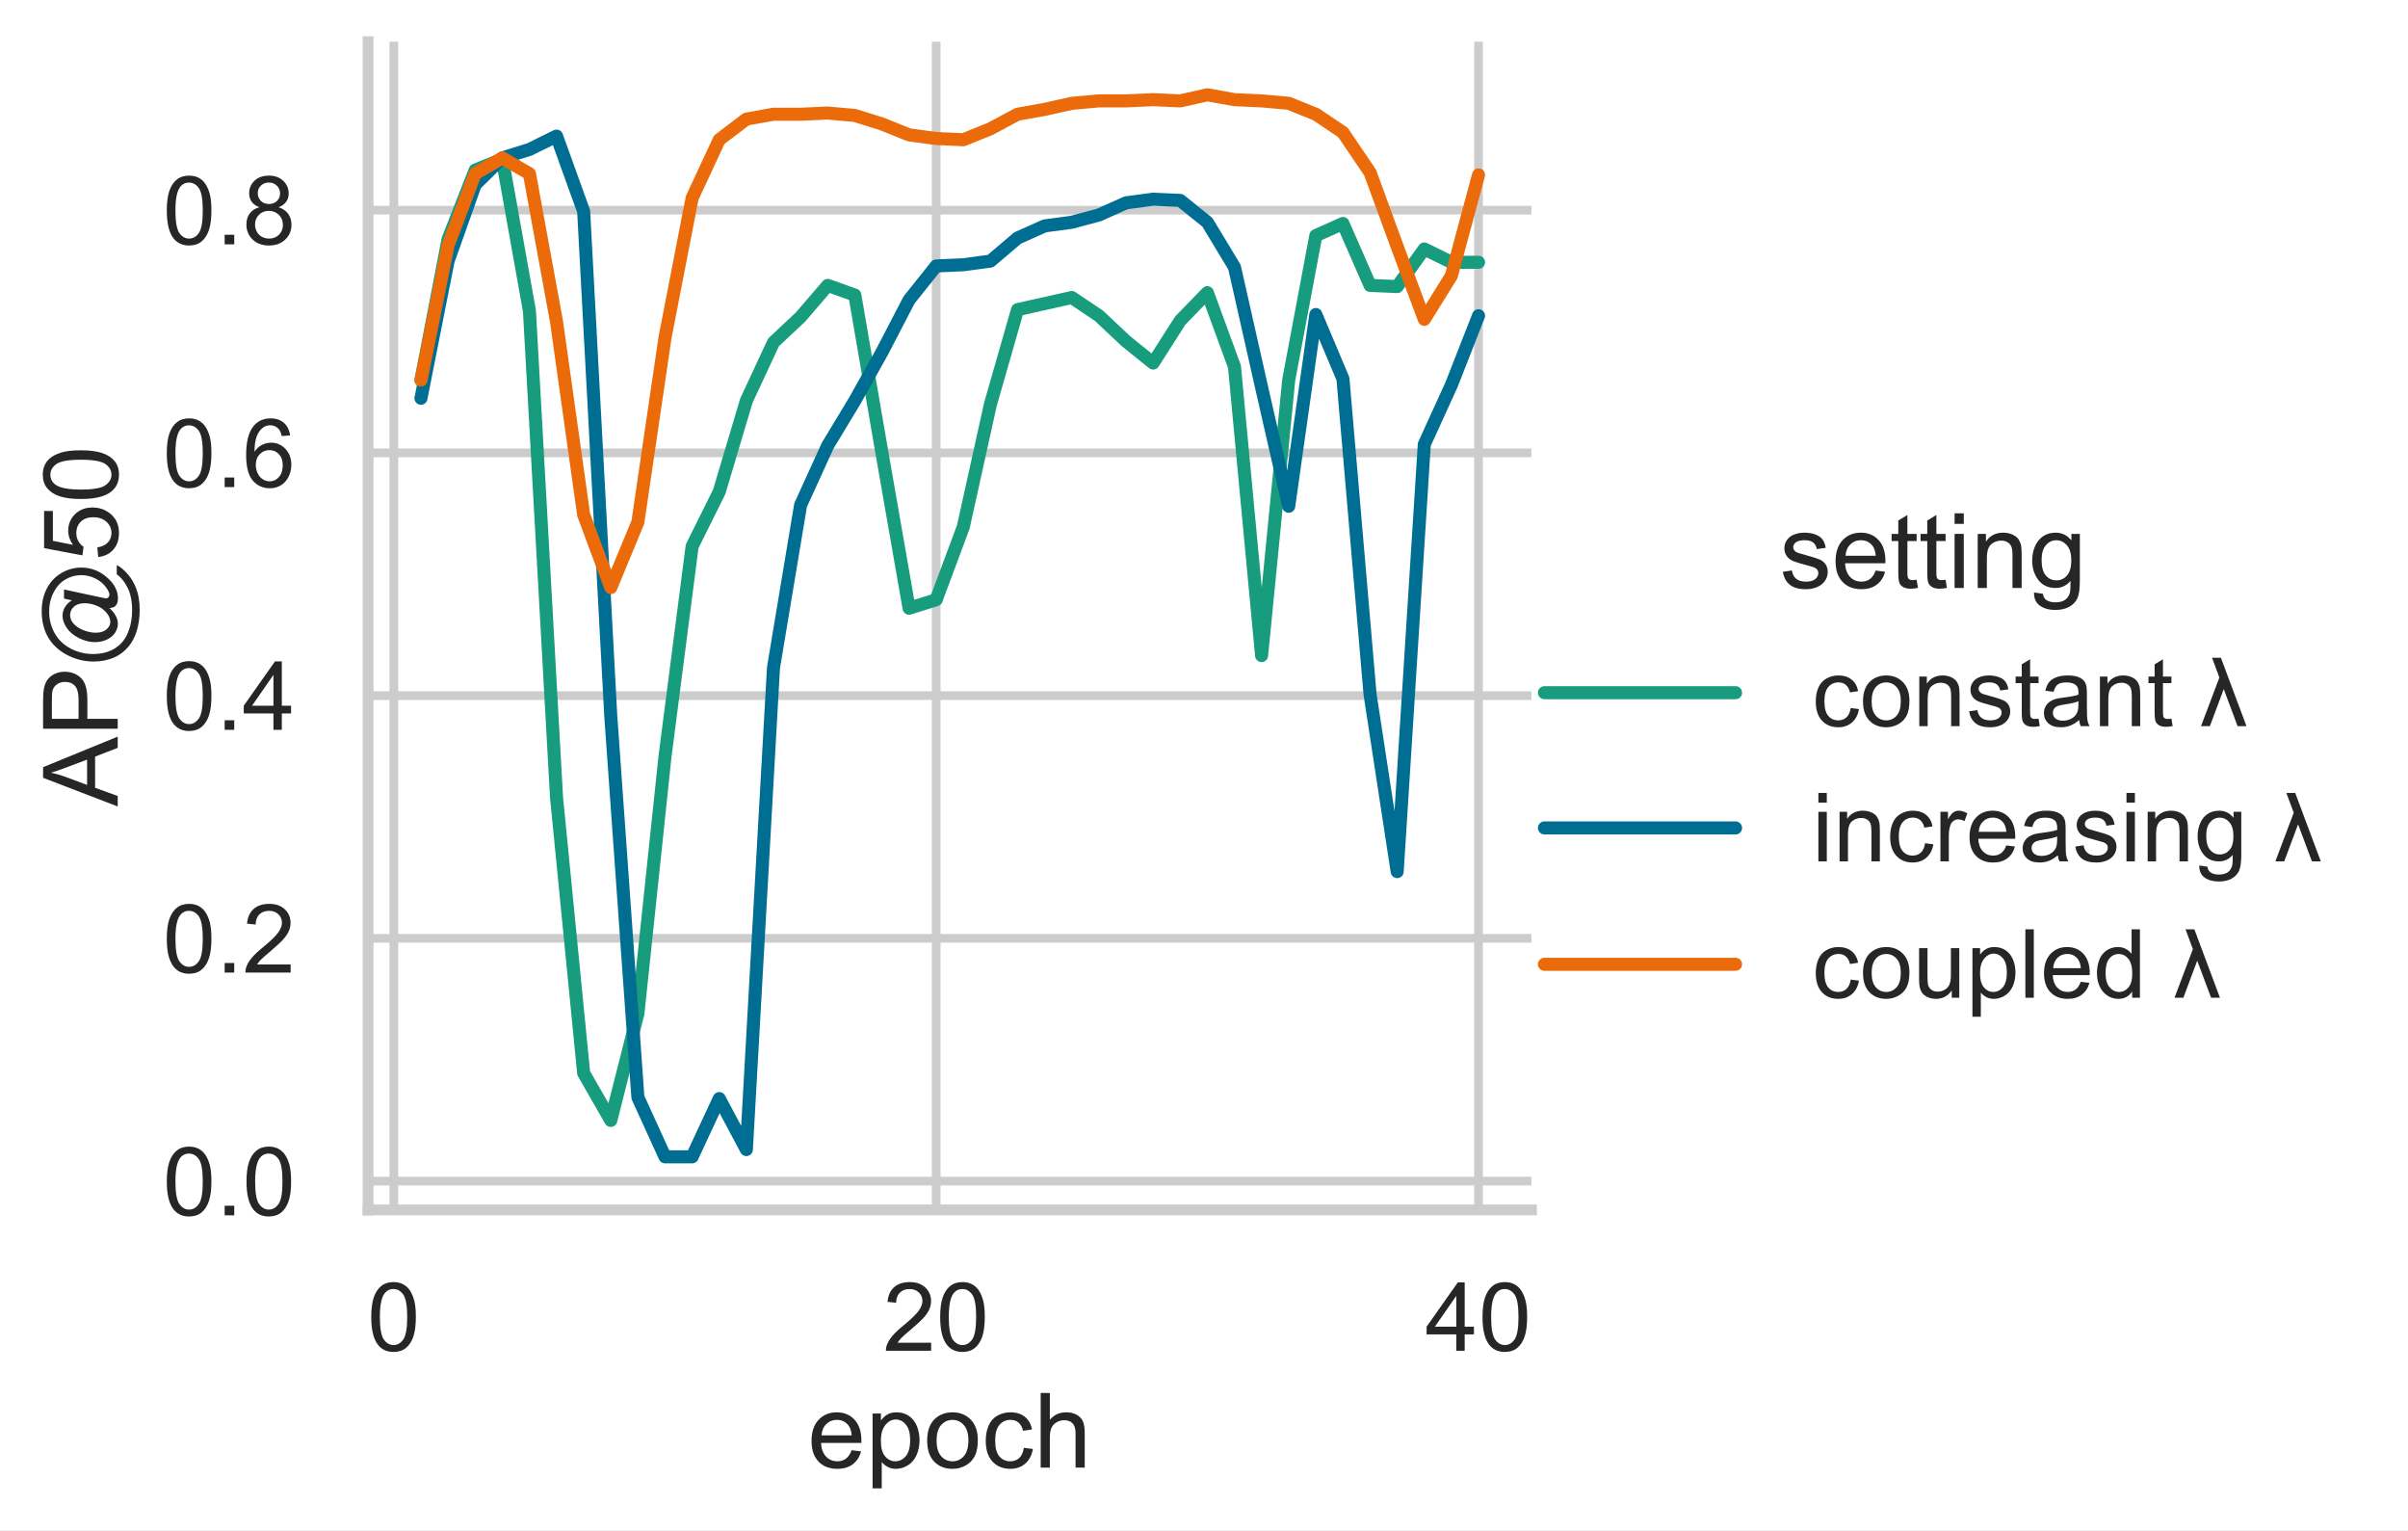
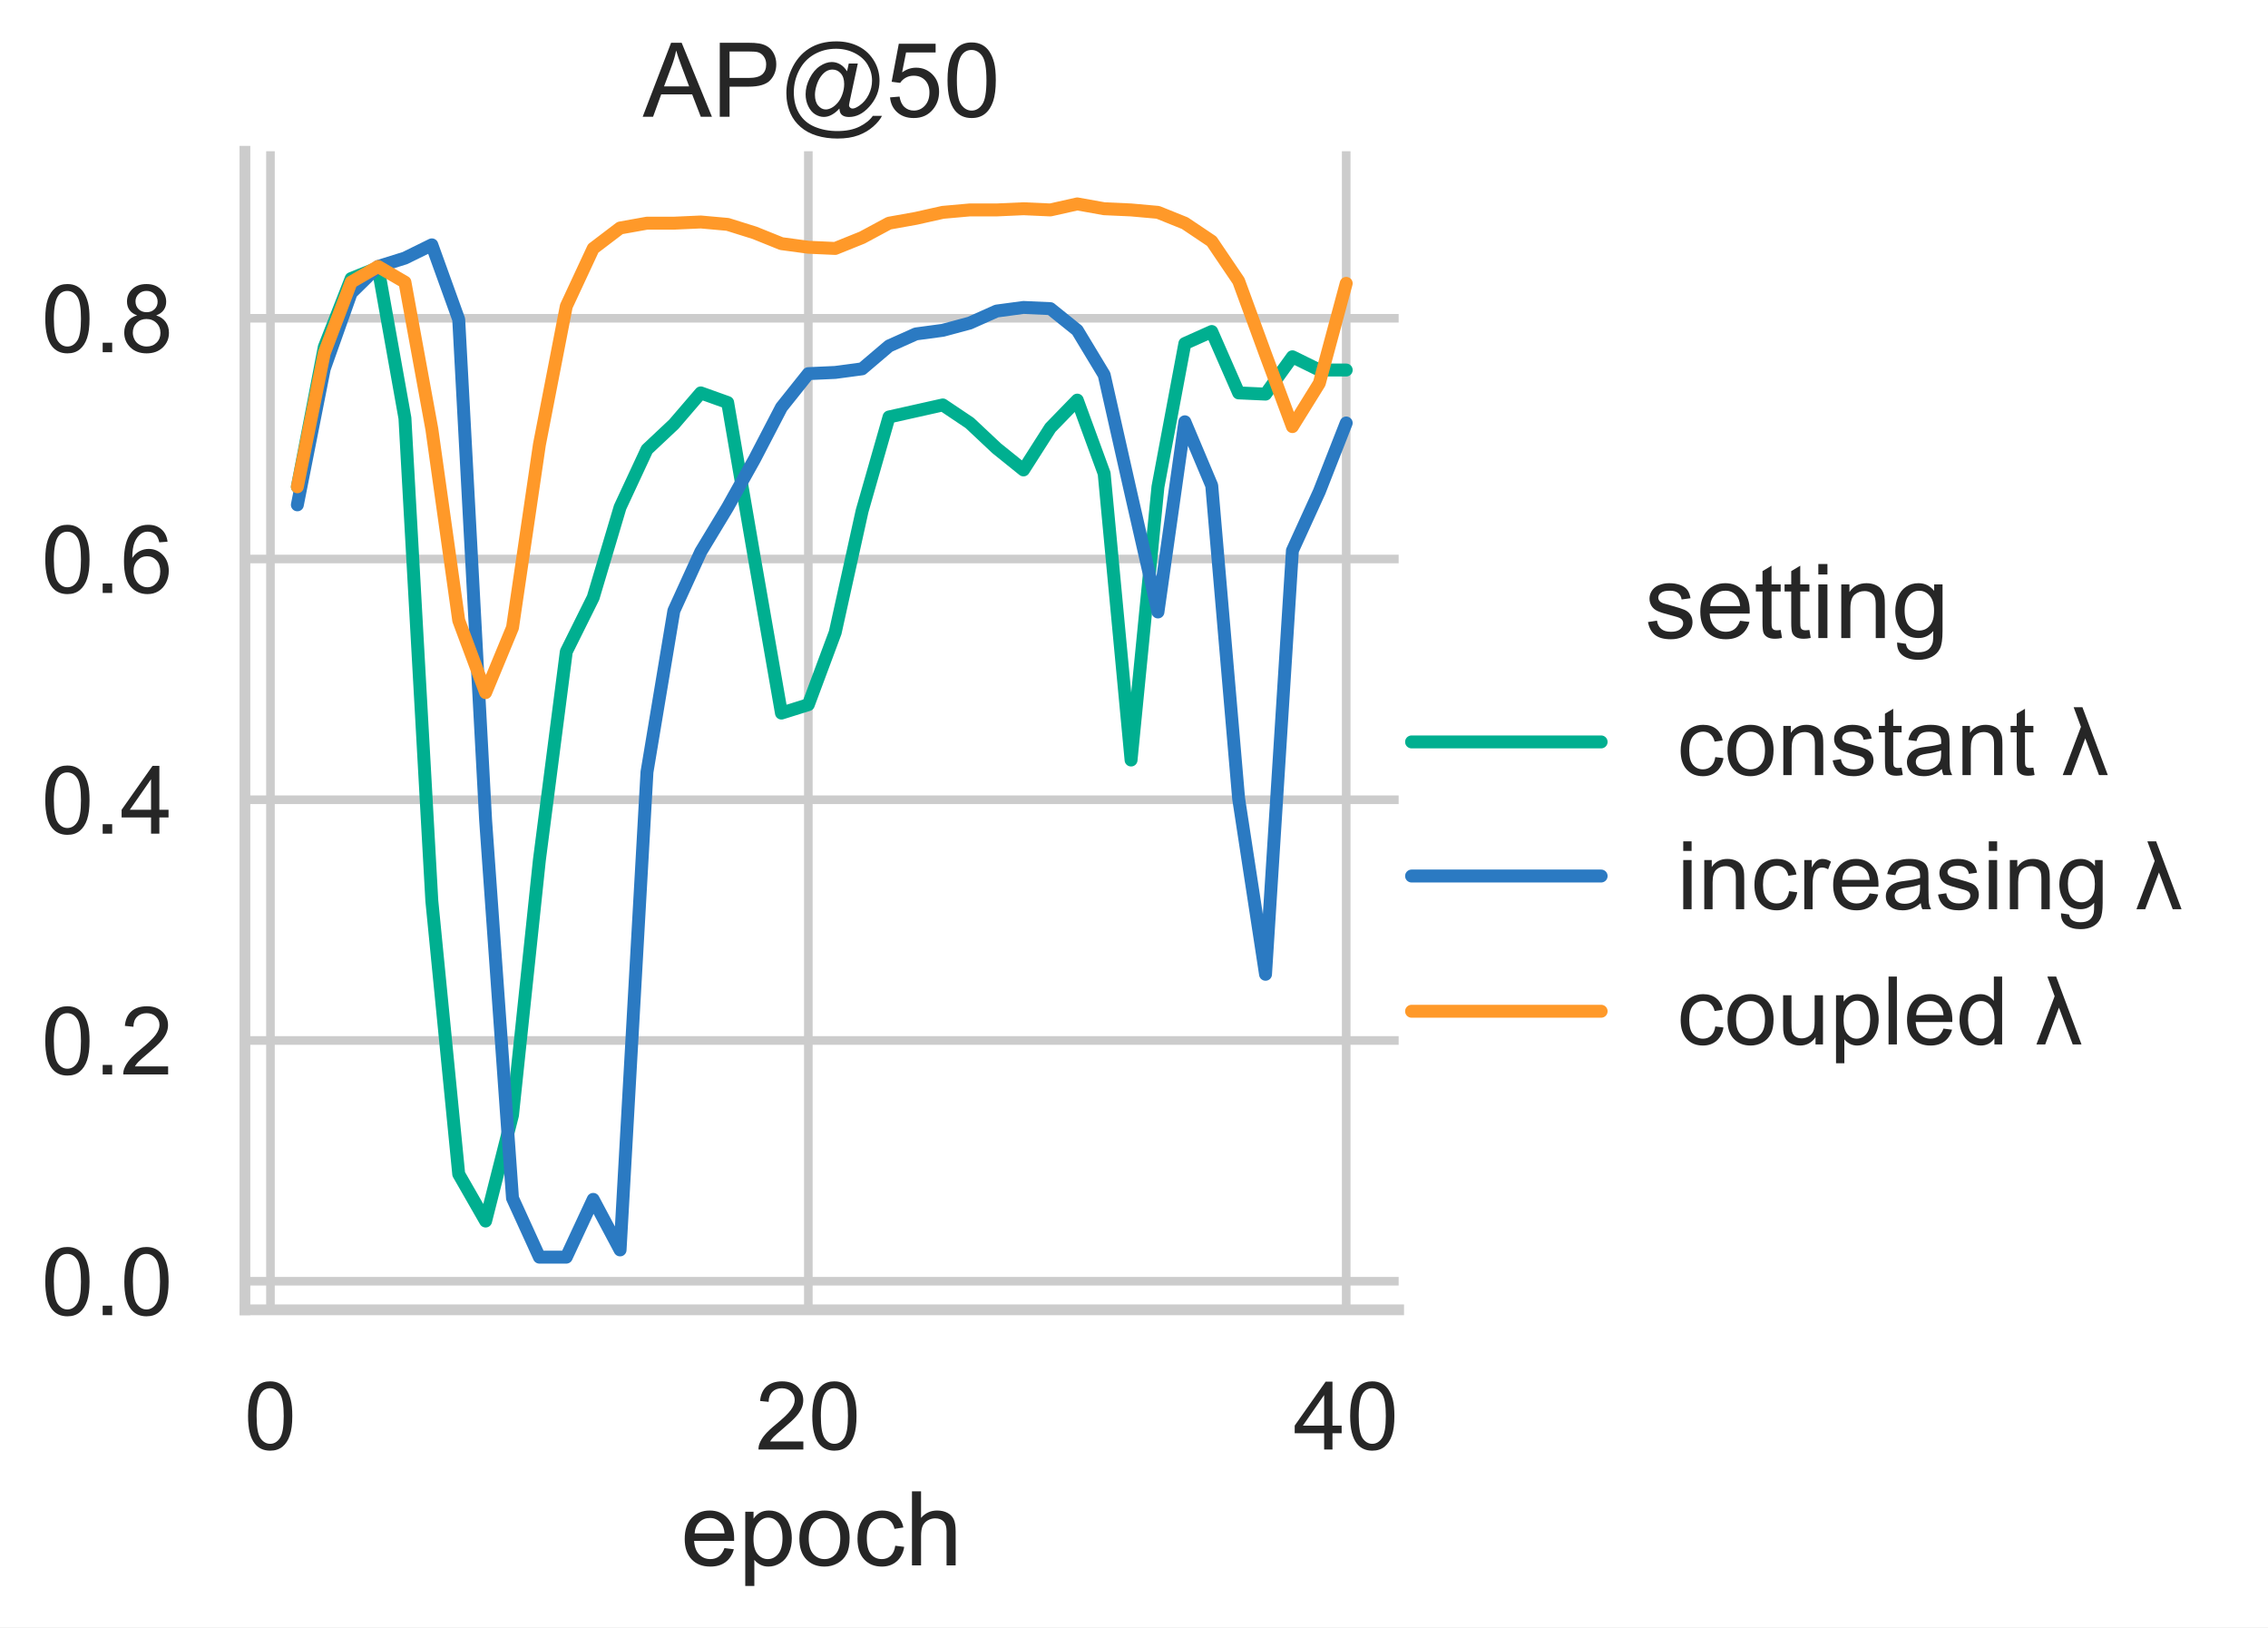
- <svg xmlns="http://www.w3.org/2000/svg" xmlns:xlink="http://www.w3.org/1999/xlink" height="264.071pt" version="1.1" viewBox="0 0 415.722 264.071" width="415.722pt">
+ <svg xmlns="http://www.w3.org/2000/svg" xmlns:xlink="http://www.w3.org/1999/xlink" height="283.194pt" version="1.1" viewBox="0 0 394.811 283.194" width="394.811pt">
  <defs>
    <style type="text/css">*{stroke-linecap:butt;stroke-linejoin:round;}</style>
  </defs>
  <g id="figure_1">
    <g id="patch_1">
-       <path d="M 0 264.071  L 415.722 264.071  L 415.722 0  L 0 0  z " style="fill:#ffffff;" />
+       <path d="M 0 283.194  L 394.811 283.194  L 394.811 0  L 0 0  z " style="fill:#ffffff;" />
    </g>
    <g id="axes_1">
      <g id="patch_2">
-         <path d="M 63.547 208.82  L 264.387 208.82  L 264.387 7.2  L 63.547 7.2  z " style="fill:#ffffff;" />
+         <path d="M 42.635 227.943  L 243.475 227.943  L 243.475 26.323  L 42.635 26.323  z " style="fill:#ffffff;" />
      </g>
      <g id="matplotlib.axis_1">
        <g id="xtick_1">
          <g id="line2d_1">
-             <path clip-path="url(#pea2ec2a033)" d="M 67.994 208.82  L 67.994 7.2  " style="fill:none;stroke:#cccccc;stroke-linecap:round;stroke-width:1.5;" />
+             <path clip-path="url(#p11de14ac03)" d="M 47.083 227.943  L 47.083 26.323  " style="fill:none;stroke:#cccccc;stroke-linecap:round;stroke-width:1.5;" />
          </g>
          <g id="text_1">
-             <g style="fill:#262626;" transform="translate(63.4063 233.1304)scale(0.165 -0.165)">
+             <g style="fill:#262626;" transform="translate(42.49474 252.2535)scale(0.165 -0.165)">
              <defs>
                <path d="M 4.156 35.297  Q 4.156 48 6.766 55.734  Q 9.375 63.484 14.516 67.672  Q 19.672 71.875 27.484 71.875  Q 33.25 71.875 37.594 69.547  Q 41.938 67.234 44.766 62.859  Q 47.609 58.5 49.219 52.219  Q 50.828 45.953 50.828 35.297  Q 50.828 22.703 48.234 14.969  Q 45.656 7.234 40.5 3  Q 35.359 -1.219 27.484 -1.219  Q 17.141 -1.219 11.234 6.203  Q 4.156 15.141 4.156 35.297  z M 13.188 35.297  Q 13.188 17.672 17.312 11.828  Q 21.438 6 27.484 6  Q 33.547 6 37.672 11.859  Q 41.797 17.719 41.797 35.297  Q 41.797 52.984 37.672 58.781  Q 33.547 64.594 27.391 64.594  Q 21.344 64.594 17.719 59.469  Q 13.188 52.938 13.188 35.297  z " id="ArialMT-48" />
              </defs>
              <use xlink:href="#ArialMT-48" />
            </g>
          </g>
        </g>
        <g id="xtick_2">
          <g id="line2d_2">
-             <path clip-path="url(#pea2ec2a033)" d="M 161.626 208.82  L 161.626 7.2  " style="fill:none;stroke:#cccccc;stroke-linecap:round;stroke-width:1.5;" />
+             <path clip-path="url(#p11de14ac03)" d="M 140.714 227.943  L 140.714 26.323  " style="fill:none;stroke:#cccccc;stroke-linecap:round;stroke-width:1.5;" />
          </g>
          <g id="text_2">
-             <g style="fill:#262626;" transform="translate(152.4504 233.1304)scale(0.165 -0.165)">
+             <g style="fill:#262626;" transform="translate(131.5389 252.2535)scale(0.165 -0.165)">
              <defs>
                <path d="M 50.344 8.453  L 50.344 0  L 3.031 0  Q 2.938 3.172 4.047 6.109  Q 5.859 10.938 9.828 15.625  Q 13.812 20.312 21.344 26.469  Q 33.016 36.031 37.109 41.625  Q 41.219 47.219 41.219 52.203  Q 41.219 57.422 37.469 61  Q 33.734 64.594 27.734 64.594  Q 21.391 64.594 17.578 60.781  Q 13.766 56.984 13.719 50.25  L 4.688 51.172  Q 5.609 61.281 11.656 66.578  Q 17.719 71.875 27.938 71.875  Q 38.234 71.875 44.234 66.156  Q 50.25 60.453 50.25 52  Q 50.25 47.703 48.484 43.547  Q 46.734 39.406 42.656 34.812  Q 38.578 30.219 29.109 22.219  Q 21.188 15.578 18.938 13.203  Q 16.703 10.844 15.234 8.453  z " id="ArialMT-50" />
              </defs>
              <use xlink:href="#ArialMT-50" />
              <use x="55.615" xlink:href="#ArialMT-48" />
            </g>
          </g>
        </g>
        <g id="xtick_3">
          <g id="line2d_3">
-             <path clip-path="url(#pea2ec2a033)" d="M 255.258 208.82  L 255.258 7.2  " style="fill:none;stroke:#cccccc;stroke-linecap:round;stroke-width:1.5;" />
+             <path clip-path="url(#p11de14ac03)" d="M 234.346 227.943  L 234.346 26.323  " style="fill:none;stroke:#cccccc;stroke-linecap:round;stroke-width:1.5;" />
          </g>
          <g id="text_3">
-             <g style="fill:#262626;" transform="translate(246.0823 233.1304)scale(0.165 -0.165)">
+             <g style="fill:#262626;" transform="translate(225.1708 252.2535)scale(0.165 -0.165)">
              <defs>
                <path d="M 32.328 0  L 32.328 17.141  L 1.266 17.141  L 1.266 25.203  L 33.938 71.578  L 41.109 71.578  L 41.109 25.203  L 50.781 25.203  L 50.781 17.141  L 41.109 17.141  L 41.109 0  z M 32.328 25.203  L 32.328 57.469  L 9.906 25.203  z " id="ArialMT-52" />
              </defs>
              <use xlink:href="#ArialMT-52" />
              <use x="55.615" xlink:href="#ArialMT-48" />
            </g>
          </g>
        </g>
        <g id="text_4">
-           <g style="fill:#262626;" transform="translate(139.4474 253.2938)scale(0.18 -0.18)">
+           <g style="fill:#262626;" transform="translate(118.5358 272.417)scale(0.18 -0.18)">
            <defs>
              <path d="M 42.094 16.703  L 51.172 15.578  Q 49.031 7.625 43.219 3.219  Q 37.406 -1.172 28.375 -1.172  Q 17 -1.172 10.328 5.828  Q 3.656 12.844 3.656 25.484  Q 3.656 38.578 10.391 45.797  Q 17.141 53.031 27.875 53.031  Q 38.281 53.031 44.875 45.953  Q 51.469 38.875 51.469 26.031  Q 51.469 25.25 51.422 23.688  L 12.75 23.688  Q 13.234 15.141 17.578 10.594  Q 21.922 6.062 28.422 6.062  Q 33.25 6.062 36.672 8.594  Q 40.094 11.141 42.094 16.703  z M 13.234 30.906  L 42.188 30.906  Q 41.609 37.453 38.875 40.719  Q 34.672 45.797 27.984 45.797  Q 21.922 45.797 17.797 41.75  Q 13.672 37.703 13.234 30.906  z " id="ArialMT-101" />
              <path d="M 6.594 -19.875  L 6.594 51.859  L 14.594 51.859  L 14.594 45.125  Q 17.438 49.078 21 51.047  Q 24.562 53.031 29.641 53.031  Q 36.281 53.031 41.359 49.609  Q 46.438 46.188 49.016 39.953  Q 51.609 33.734 51.609 26.312  Q 51.609 18.359 48.75 11.984  Q 45.906 5.609 40.453 2.219  Q 35.016 -1.172 29 -1.172  Q 24.609 -1.172 21.109 0.688  Q 17.625 2.547 15.375 5.375  L 15.375 -19.875  z M 14.547 25.641  Q 14.547 15.625 18.594 10.844  Q 22.656 6.062 28.422 6.062  Q 34.281 6.062 38.453 11.016  Q 42.625 15.969 42.625 26.375  Q 42.625 36.281 38.547 41.203  Q 34.469 46.141 28.812 46.141  Q 23.188 46.141 18.859 40.891  Q 14.547 35.641 14.547 25.641  z " id="ArialMT-112" />
              <path d="M 3.328 25.922  Q 3.328 40.328 11.328 47.266  Q 18.016 53.031 27.641 53.031  Q 38.328 53.031 45.109 46.016  Q 51.906 39.016 51.906 26.656  Q 51.906 16.656 48.906 10.906  Q 45.906 5.172 40.156 2  Q 34.422 -1.172 27.641 -1.172  Q 16.75 -1.172 10.031 5.812  Q 3.328 12.797 3.328 25.922  z M 12.359 25.922  Q 12.359 15.969 16.703 11.016  Q 21.047 6.062 27.641 6.062  Q 34.188 6.062 38.531 11.031  Q 42.875 16.016 42.875 26.219  Q 42.875 35.844 38.5 40.797  Q 34.125 45.75 27.641 45.75  Q 21.047 45.75 16.703 40.812  Q 12.359 35.891 12.359 25.922  z " id="ArialMT-111" />
              <path d="M 40.438 19  L 49.078 17.875  Q 47.656 8.938 41.812 3.875  Q 35.984 -1.172 27.484 -1.172  Q 16.844 -1.172 10.375 5.781  Q 3.906 12.75 3.906 25.734  Q 3.906 34.125 6.688 40.422  Q 9.469 46.734 15.156 49.875  Q 20.844 53.031 27.547 53.031  Q 35.984 53.031 41.359 48.75  Q 46.734 44.484 48.25 36.625  L 39.703 35.297  Q 38.484 40.531 35.375 43.156  Q 32.281 45.797 27.875 45.797  Q 21.234 45.797 17.078 41.031  Q 12.938 36.281 12.938 25.984  Q 12.938 15.531 16.938 10.797  Q 20.953 6.062 27.391 6.062  Q 32.562 6.062 36.031 9.234  Q 39.5 12.406 40.438 19  z " id="ArialMT-99" />
              <path d="M 6.594 0  L 6.594 71.578  L 15.375 71.578  L 15.375 45.906  Q 21.531 53.031 30.906 53.031  Q 36.672 53.031 40.922 50.75  Q 45.172 48.484 47 44.484  Q 48.828 40.484 48.828 32.859  L 48.828 0  L 40.047 0  L 40.047 32.859  Q 40.047 39.453 37.188 42.453  Q 34.328 45.453 29.109 45.453  Q 25.203 45.453 21.75 43.422  Q 18.312 41.406 16.844 37.938  Q 15.375 34.469 15.375 28.375  L 15.375 0  z " id="ArialMT-104" />
            </defs>
            <use xlink:href="#ArialMT-101" />
            <use x="55.615" xlink:href="#ArialMT-112" />
            <use x="111.23" xlink:href="#ArialMT-111" />
            <use x="166.846" xlink:href="#ArialMT-99" />
            <use x="216.846" xlink:href="#ArialMT-104" />
          </g>
        </g>
      </g>
      <g id="matplotlib.axis_2">
        <g id="ytick_1">
          <g id="line2d_4">
-             <path clip-path="url(#pea2ec2a033)" d="M 63.547 203.845  L 264.387 203.845  " style="fill:none;stroke:#cccccc;stroke-linecap:round;stroke-width:1.5;" />
+             <path clip-path="url(#p11de14ac03)" d="M 42.635 222.968  L 243.475 222.968  " style="fill:none;stroke:#cccccc;stroke-linecap:round;stroke-width:1.5;" />
          </g>
          <g id="text_5">
-             <g style="fill:#262626;" transform="translate(28.11156 209.7502)scale(0.165 -0.165)">
+             <g style="fill:#262626;" transform="translate(7.2 228.8733)scale(0.165 -0.165)">
              <defs>
                <path d="M 9.078 0  L 9.078 10.016  L 19.094 10.016  L 19.094 0  z " id="ArialMT-46" />
              </defs>
              <use xlink:href="#ArialMT-48" />
              <use x="55.615" xlink:href="#ArialMT-46" />
              <use x="83.398" xlink:href="#ArialMT-48" />
            </g>
          </g>
        </g>
        <g id="ytick_2">
          <g id="line2d_5">
-             <path clip-path="url(#pea2ec2a033)" d="M 63.547 161.95  L 264.387 161.95  " style="fill:none;stroke:#cccccc;stroke-linecap:round;stroke-width:1.5;" />
+             <path clip-path="url(#p11de14ac03)" d="M 42.635 181.073  L 243.475 181.073  " style="fill:none;stroke:#cccccc;stroke-linecap:round;stroke-width:1.5;" />
          </g>
          <g id="text_6">
-             <g style="fill:#262626;" transform="translate(28.11156 167.8551)scale(0.165 -0.165)">
+             <g style="fill:#262626;" transform="translate(7.2 186.9782)scale(0.165 -0.165)">
              <use xlink:href="#ArialMT-48" />
              <use x="55.615" xlink:href="#ArialMT-46" />
              <use x="83.398" xlink:href="#ArialMT-50" />
            </g>
          </g>
        </g>
        <g id="ytick_3">
          <g id="line2d_6">
-             <path clip-path="url(#pea2ec2a033)" d="M 63.547 120.055  L 264.387 120.055  " style="fill:none;stroke:#cccccc;stroke-linecap:round;stroke-width:1.5;" />
+             <path clip-path="url(#p11de14ac03)" d="M 42.635 139.178  L 243.475 139.178  " style="fill:none;stroke:#cccccc;stroke-linecap:round;stroke-width:1.5;" />
          </g>
          <g id="text_7">
-             <g style="fill:#262626;" transform="translate(28.11156 125.96)scale(0.165 -0.165)">
+             <g style="fill:#262626;" transform="translate(7.2 145.0832)scale(0.165 -0.165)">
              <use xlink:href="#ArialMT-48" />
              <use x="55.615" xlink:href="#ArialMT-46" />
              <use x="83.398" xlink:href="#ArialMT-52" />
            </g>
          </g>
        </g>
        <g id="ytick_4">
          <g id="line2d_7">
-             <path clip-path="url(#pea2ec2a033)" d="M 63.547 78.16  L 264.387 78.16  " style="fill:none;stroke:#cccccc;stroke-linecap:round;stroke-width:1.5;" />
+             <path clip-path="url(#p11de14ac03)" d="M 42.635 97.283  L 243.475 97.283  " style="fill:none;stroke:#cccccc;stroke-linecap:round;stroke-width:1.5;" />
          </g>
          <g id="text_8">
-             <g style="fill:#262626;" transform="translate(28.11156 84.06496)scale(0.165 -0.165)">
+             <g style="fill:#262626;" transform="translate(7.2 103.1881)scale(0.165 -0.165)">
              <defs>
                <path d="M 49.75 54.047  L 41.016 53.375  Q 39.844 58.547 37.703 60.891  Q 34.125 64.656 28.906 64.656  Q 24.703 64.656 21.531 62.312  Q 17.391 59.281 14.984 53.469  Q 12.594 47.656 12.5 36.922  Q 15.672 41.75 20.266 44.094  Q 24.859 46.438 29.891 46.438  Q 38.672 46.438 44.844 39.969  Q 51.031 33.5 51.031 23.25  Q 51.031 16.5 48.125 10.719  Q 45.219 4.938 40.141 1.859  Q 35.062 -1.219 28.609 -1.219  Q 17.625 -1.219 10.688 6.859  Q 3.766 14.938 3.766 33.5  Q 3.766 54.25 11.422 63.672  Q 18.109 71.875 29.438 71.875  Q 37.891 71.875 43.281 67.141  Q 48.688 62.406 49.75 54.047  z M 13.875 23.188  Q 13.875 18.656 15.797 14.5  Q 17.719 10.359 21.188 8.172  Q 24.656 6 28.469 6  Q 34.031 6 38.031 10.484  Q 42.047 14.984 42.047 22.703  Q 42.047 30.125 38.078 34.391  Q 34.125 38.672 28.125 38.672  Q 22.172 38.672 18.016 34.391  Q 13.875 30.125 13.875 23.188  z " id="ArialMT-54" />
              </defs>
              <use xlink:href="#ArialMT-48" />
              <use x="55.615" xlink:href="#ArialMT-46" />
              <use x="83.398" xlink:href="#ArialMT-54" />
            </g>
          </g>
        </g>
        <g id="ytick_5">
          <g id="line2d_8">
-             <path clip-path="url(#pea2ec2a033)" d="M 63.547 36.265  L 264.387 36.265  " style="fill:none;stroke:#cccccc;stroke-linecap:round;stroke-width:1.5;" />
+             <path clip-path="url(#p11de14ac03)" d="M 42.635 55.388  L 243.475 55.388  " style="fill:none;stroke:#cccccc;stroke-linecap:round;stroke-width:1.5;" />
          </g>
          <g id="text_9">
-             <g style="fill:#262626;" transform="translate(28.11156 42.1699)scale(0.165 -0.165)">
+             <g style="fill:#262626;" transform="translate(7.2 61.29302)scale(0.165 -0.165)">
              <defs>
                <path d="M 17.672 38.812  Q 12.203 40.828 9.562 44.531  Q 6.938 48.25 6.938 53.422  Q 6.938 61.234 12.547 66.547  Q 18.172 71.875 27.484 71.875  Q 36.859 71.875 42.578 66.422  Q 48.297 60.984 48.297 53.172  Q 48.297 48.188 45.672 44.5  Q 43.062 40.828 37.75 38.812  Q 44.344 36.672 47.781 31.875  Q 51.219 27.094 51.219 20.453  Q 51.219 11.281 44.719 5.031  Q 38.234 -1.219 27.641 -1.219  Q 17.047 -1.219 10.547 5.047  Q 4.047 11.328 4.047 20.703  Q 4.047 27.688 7.594 32.391  Q 11.141 37.109 17.672 38.812  z M 15.922 53.719  Q 15.922 48.641 19.188 45.406  Q 22.469 42.188 27.688 42.188  Q 32.766 42.188 36.016 45.375  Q 39.266 48.578 39.266 53.219  Q 39.266 58.062 35.906 61.359  Q 32.562 64.656 27.594 64.656  Q 22.562 64.656 19.234 61.422  Q 15.922 58.203 15.922 53.719  z M 13.094 20.656  Q 13.094 16.891 14.875 13.375  Q 16.656 9.859 20.172 7.922  Q 23.688 6 27.734 6  Q 34.031 6 38.125 10.047  Q 42.234 14.109 42.234 20.359  Q 42.234 26.703 38.016 30.859  Q 33.797 35.016 27.438 35.016  Q 21.234 35.016 17.156 30.906  Q 13.094 26.812 13.094 20.656  z " id="ArialMT-56" />
              </defs>
              <use xlink:href="#ArialMT-48" />
              <use x="55.615" xlink:href="#ArialMT-46" />
              <use x="83.398" xlink:href="#ArialMT-56" />
            </g>
          </g>
        </g>
-         <g id="text_10">
-           <g style="fill:#262626;" transform="translate(20.32313 139.1627)rotate(-90)scale(0.18 -0.18)">
-             <defs>
-               <path d="M -0.141 0  L 27.344 71.578  L 37.547 71.578  L 66.844 0  L 56.062 0  L 47.703 21.688  L 17.781 21.688  L 9.906 0  z M 20.516 29.391  L 44.781 29.391  L 37.312 49.219  Q 33.891 58.25 32.234 64.062  Q 30.859 57.172 28.375 50.391  z " id="ArialMT-65" />
-               <path d="M 7.719 0  L 7.719 71.578  L 34.719 71.578  Q 41.844 71.578 45.609 70.906  Q 50.875 70.016 54.438 67.547  Q 58.016 65.094 60.188 60.641  Q 62.359 56.203 62.359 50.875  Q 62.359 41.75 56.547 35.422  Q 50.734 29.109 35.547 29.109  L 17.188 29.109  L 17.188 0  z M 17.188 37.547  L 35.688 37.547  Q 44.875 37.547 48.734 40.969  Q 52.594 44.391 52.594 50.594  Q 52.594 55.078 50.312 58.266  Q 48.047 61.469 44.344 62.5  Q 41.938 63.141 35.5 63.141  L 17.188 63.141  z " id="ArialMT-80" />
-               <path d="M 56.688 7.953  Q 53.516 4.297 49.578 2.078  Q 45.656 -0.141 41.703 -0.141  Q 37.359 -0.141 33.25 2.391  Q 29.156 4.938 26.594 10.203  Q 24.031 15.484 24.031 21.781  Q 24.031 29.547 28 37.328  Q 31.984 45.125 37.891 49.031  Q 43.797 52.938 49.359 52.938  Q 53.609 52.938 57.469 50.703  Q 61.328 48.484 64.109 43.953  L 65.766 51.516  L 74.516 51.516  L 67.484 18.75  Q 66.016 11.922 66.016 11.188  Q 66.016 9.859 67.016 8.906  Q 68.016 7.953 69.438 7.953  Q 72.016 7.953 76.219 10.938  Q 81.781 14.844 85.031 21.406  Q 88.281 27.984 88.281 34.969  Q 88.281 43.109 84.109 50.188  Q 79.938 57.281 71.656 61.516  Q 63.375 65.766 53.375 65.766  Q 41.938 65.766 32.484 60.422  Q 23.047 55.078 17.844 45.094  Q 12.641 35.109 12.641 23.688  Q 12.641 11.719 17.844 3.078  Q 23.047 -5.562 32.875 -9.688  Q 42.719 -13.812 54.688 -13.812  Q 67.484 -13.812 76.125 -9.516  Q 84.766 -5.219 89.062 0.922  L 97.906 0.922  Q 95.406 -4.203 89.344 -9.516  Q 83.297 -14.844 74.953 -17.938  Q 66.609 -21.047 54.828 -21.047  Q 44 -21.047 34.844 -18.266  Q 25.688 -15.484 19.234 -9.891  Q 12.797 -4.297 9.516 2.984  Q 5.422 12.203 5.422 22.906  Q 5.422 34.812 10.297 45.609  Q 16.266 58.844 27.219 65.875  Q 38.188 72.906 53.812 72.906  Q 65.922 72.906 75.562 67.938  Q 85.203 62.984 90.766 53.172  Q 95.516 44.734 95.516 34.812  Q 95.516 20.656 85.547 9.672  Q 76.656 -0.203 66.109 -0.203  Q 62.75 -0.203 60.672 0.828  Q 58.594 1.859 57.625 3.766  Q 56.984 4.984 56.688 7.953  z M 33.062 21.188  Q 33.062 14.5 36.234 10.781  Q 39.406 7.078 43.5 7.078  Q 46.234 7.078 49.266 8.719  Q 52.297 10.359 55.047 13.578  Q 57.812 16.797 59.562 21.75  Q 61.328 26.703 61.328 31.688  Q 61.328 38.328 58.031 41.984  Q 54.734 45.656 50 45.656  Q 46.875 45.656 44.109 44.062  Q 41.359 42.484 38.766 38.969  Q 36.188 35.453 34.625 30.422  Q 33.062 25.391 33.062 21.188  z " id="ArialMT-64" />
-               <path d="M 4.156 18.75  L 13.375 19.531  Q 14.406 12.797 18.141 9.391  Q 21.875 6 27.156 6  Q 33.5 6 37.891 10.781  Q 42.281 15.578 42.281 23.484  Q 42.281 31 38.062 35.344  Q 33.844 39.703 27 39.703  Q 22.75 39.703 19.328 37.766  Q 15.922 35.844 13.969 32.766  L 5.719 33.844  L 12.641 70.609  L 48.25 70.609  L 48.25 62.203  L 19.672 62.203  L 15.828 42.969  Q 22.266 47.469 29.344 47.469  Q 38.719 47.469 45.156 40.969  Q 51.609 34.469 51.609 24.266  Q 51.609 14.547 45.953 7.469  Q 39.062 -1.219 27.156 -1.219  Q 17.391 -1.219 11.203 4.25  Q 5.031 9.719 4.156 18.75  z " id="ArialMT-53" />
-             </defs>
-             <use xlink:href="#ArialMT-65" />
-             <use x="66.699" xlink:href="#ArialMT-80" />
-             <use x="133.398" xlink:href="#ArialMT-64" />
-             <use x="234.912" xlink:href="#ArialMT-53" />
-             <use x="290.527" xlink:href="#ArialMT-48" />
-           </g>
-         </g>
      </g>
      <g id="line2d_9">
-         <path clip-path="url(#pea2ec2a033)" d="M 72.676 65.591  L 77.357 41.292  L 82.039 29.352  L 86.72 27.467  L 91.402 53.651  L 96.084 137.651  L 100.765 185.202  L 105.447 193.371  L 110.128 174.937  L 114.81 130.529  L 119.492 94.289  L 124.173 84.863  L 128.855 69.152  L 133.536 59.098  L 138.218 54.699  L 142.9 49.252  L 147.581 50.928  L 152.263 78.16  L 156.944 104.973  L 161.626 103.506  L 166.308 90.938  L 170.989 69.781  L 175.671 53.442  L 180.352 52.394  L 185.034 51.347  L 189.716 54.489  L 194.397 58.888  L 199.079 62.659  L 203.76 55.327  L 208.442 50.509  L 213.124 63.287  L 217.805 113.142  L 222.487 65.591  L 227.168 40.664  L 231.85 38.569  L 236.531 49.252  L 241.213 49.462  L 245.895 42.968  L 250.576 45.272  L 255.258 45.272  " style="fill:none;stroke:#179c7d;stroke-linecap:round;stroke-width:2.25;" />
+         <path clip-path="url(#p11de14ac03)" d="M 51.764 84.714  L 56.446 60.415  L 61.127 48.475  L 65.809 46.59  L 70.49 72.774  L 75.172 156.774  L 79.854 204.325  L 84.535 212.494  L 89.217 194.06  L 93.898 149.652  L 98.58 113.412  L 103.262 103.986  L 107.943 88.275  L 112.625 78.221  L 117.306 73.822  L 121.988 68.375  L 126.67 70.051  L 131.351 97.283  L 136.033 124.096  L 140.714 122.629  L 145.396 110.061  L 150.078 88.904  L 154.759 72.565  L 159.441 71.517  L 164.122 70.47  L 168.804 73.612  L 173.486 78.011  L 178.167 81.782  L 182.849 74.45  L 187.53 69.632  L 192.212 82.41  L 196.894 132.265  L 201.575 84.714  L 206.257 59.787  L 210.938 57.692  L 215.62 68.375  L 220.302 68.585  L 224.983 62.091  L 229.665 64.395  L 234.346 64.395  " style="fill:none;stroke:#00af90;stroke-linecap:round;stroke-width:2.25;" />
      </g>
      <g id="line2d_10">
-         <path clip-path="url(#pea2ec2a033)" d="M 72.676 68.733  L 77.357 45.063  L 82.039 31.866  L 86.72 27.257  L 91.402 25.791  L 96.084 23.487  L 100.765 36.474  L 105.447 123.616  L 110.128 189.391  L 114.81 199.655  L 119.492 199.655  L 124.173 189.601  L 128.855 198.399  L 133.536 115.237  L 138.218 87.167  L 142.9 76.903  L 147.581 69.152  L 152.263 60.773  L 156.944 51.766  L 161.626 45.901  L 166.308 45.691  L 170.989 45.063  L 175.671 41.083  L 180.352 38.988  L 185.034 38.359  L 189.716 37.103  L 194.397 35.008  L 199.079 34.379  L 203.76 34.589  L 208.442 38.359  L 213.124 46.11  L 217.805 66.848  L 222.487 87.377  L 227.168 54.28  L 231.85 65.382  L 236.531 119.845  L 241.213 150.429  L 245.895 76.693  L 250.576 66.429  L 255.258 54.489  " style="fill:none;stroke:#006e92;stroke-linecap:round;stroke-width:2.25;" />
+         <path clip-path="url(#p11de14ac03)" d="M 51.764 87.857  L 56.446 64.186  L 61.127 50.989  L 65.809 46.38  L 70.49 44.914  L 75.172 42.61  L 79.854 55.597  L 84.535 142.739  L 89.217 208.514  L 93.898 218.779  L 98.58 218.779  L 103.262 208.724  L 107.943 217.522  L 112.625 134.36  L 117.306 106.29  L 121.988 96.026  L 126.67 88.275  L 131.351 79.896  L 136.033 70.889  L 140.714 65.024  L 145.396 64.814  L 150.078 64.186  L 154.759 60.206  L 159.441 58.111  L 164.122 57.483  L 168.804 56.226  L 173.486 54.131  L 178.167 53.503  L 182.849 53.712  L 187.53 57.483  L 192.212 65.233  L 196.894 85.971  L 201.575 106.5  L 206.257 73.403  L 210.938 84.505  L 215.62 138.968  L 220.302 169.552  L 224.983 95.817  L 229.665 85.552  L 234.346 73.612  " style="fill:none;stroke:#2b7ac2;stroke-linecap:round;stroke-width:2.25;" />
      </g>
      <g id="line2d_11">
-         <path clip-path="url(#pea2ec2a033)" d="M 72.676 65.591  L 77.357 42.339  L 82.039 29.98  L 86.72 27.257  L 91.402 29.98  L 96.084 55.536  L 100.765 88.843  L 105.447 101.412  L 110.128 90.1  L 114.81 58.26  L 119.492 34.17  L 124.173 24.115  L 128.855 20.554  L 133.536 19.716  L 138.218 19.716  L 142.9 19.507  L 147.581 19.926  L 152.263 21.392  L 156.944 23.277  L 161.626 23.906  L 166.308 24.115  L 170.989 22.23  L 175.671 19.716  L 180.352 18.878  L 185.034 17.831  L 189.716 17.412  L 194.397 17.412  L 199.079 17.202  L 203.76 17.412  L 208.442 16.365  L 213.124 17.202  L 217.805 17.412  L 222.487 17.831  L 227.168 19.716  L 231.85 22.858  L 236.531 29.771  L 241.213 42.549  L 245.895 55.117  L 250.576 47.576  L 255.258 30.19  " style="fill:none;stroke:#eb6a0a;stroke-linecap:round;stroke-width:2.25;" />
+         <path clip-path="url(#p11de14ac03)" d="M 51.764 84.714  L 56.446 61.463  L 61.127 49.104  L 65.809 46.38  L 70.49 49.104  L 75.172 74.66  L 79.854 107.966  L 84.535 120.535  L 89.217 109.223  L 93.898 77.383  L 98.58 53.293  L 103.262 43.238  L 107.943 39.677  L 112.625 38.839  L 117.306 38.839  L 121.988 38.63  L 126.67 39.049  L 131.351 40.515  L 136.033 42.4  L 140.714 43.029  L 145.396 43.238  L 150.078 41.353  L 154.759 38.839  L 159.441 38.001  L 164.122 36.954  L 168.804 36.535  L 173.486 36.535  L 178.167 36.326  L 182.849 36.535  L 187.53 35.488  L 192.212 36.326  L 196.894 36.535  L 201.575 36.954  L 206.257 38.839  L 210.938 41.981  L 215.62 48.894  L 220.302 61.672  L 224.983 74.241  L 229.665 66.699  L 234.346 49.313  " style="fill:none;stroke:#ff9929;stroke-linecap:round;stroke-width:2.25;" />
      </g>
      <g id="line2d_12" />
      <g id="line2d_13" />
      <g id="line2d_14" />
      <g id="patch_3">
-         <path d="M 63.547 208.82  L 63.547 7.2  " style="fill:none;stroke:#cccccc;stroke-linecap:square;stroke-linejoin:miter;stroke-width:1.875;" />
+         <path d="M 42.635 227.943  L 42.635 26.323  " style="fill:none;stroke:#cccccc;stroke-linecap:square;stroke-linejoin:miter;stroke-width:1.875;" />
      </g>
      <g id="patch_4">
-         <path d="M 63.547 208.82  L 264.387 208.82  " style="fill:none;stroke:#cccccc;stroke-linecap:square;stroke-linejoin:miter;stroke-width:1.875;" />
+         <path d="M 42.635 227.943  L 243.475 227.943  " style="fill:none;stroke:#cccccc;stroke-linecap:square;stroke-linejoin:miter;stroke-width:1.875;" />
+       </g>
+       <g id="text_10">
+         <g style="fill:#262626;" transform="translate(111.9026 20.32313)scale(0.18 -0.18)">
+           <defs>
+             <path d="M -0.141 0  L 27.344 71.578  L 37.547 71.578  L 66.844 0  L 56.062 0  L 47.703 21.688  L 17.781 21.688  L 9.906 0  z M 20.516 29.391  L 44.781 29.391  L 37.312 49.219  Q 33.891 58.25 32.234 64.062  Q 30.859 57.172 28.375 50.391  z " id="ArialMT-65" />
+             <path d="M 7.719 0  L 7.719 71.578  L 34.719 71.578  Q 41.844 71.578 45.609 70.906  Q 50.875 70.016 54.438 67.547  Q 58.016 65.094 60.188 60.641  Q 62.359 56.203 62.359 50.875  Q 62.359 41.75 56.547 35.422  Q 50.734 29.109 35.547 29.109  L 17.188 29.109  L 17.188 0  z M 17.188 37.547  L 35.688 37.547  Q 44.875 37.547 48.734 40.969  Q 52.594 44.391 52.594 50.594  Q 52.594 55.078 50.312 58.266  Q 48.047 61.469 44.344 62.5  Q 41.938 63.141 35.5 63.141  L 17.188 63.141  z " id="ArialMT-80" />
+             <path d="M 56.688 7.953  Q 53.516 4.297 49.578 2.078  Q 45.656 -0.141 41.703 -0.141  Q 37.359 -0.141 33.25 2.391  Q 29.156 4.938 26.594 10.203  Q 24.031 15.484 24.031 21.781  Q 24.031 29.547 28 37.328  Q 31.984 45.125 37.891 49.031  Q 43.797 52.938 49.359 52.938  Q 53.609 52.938 57.469 50.703  Q 61.328 48.484 64.109 43.953  L 65.766 51.516  L 74.516 51.516  L 67.484 18.75  Q 66.016 11.922 66.016 11.188  Q 66.016 9.859 67.016 8.906  Q 68.016 7.953 69.438 7.953  Q 72.016 7.953 76.219 10.938  Q 81.781 14.844 85.031 21.406  Q 88.281 27.984 88.281 34.969  Q 88.281 43.109 84.109 50.188  Q 79.938 57.281 71.656 61.516  Q 63.375 65.766 53.375 65.766  Q 41.938 65.766 32.484 60.422  Q 23.047 55.078 17.844 45.094  Q 12.641 35.109 12.641 23.688  Q 12.641 11.719 17.844 3.078  Q 23.047 -5.562 32.875 -9.688  Q 42.719 -13.812 54.688 -13.812  Q 67.484 -13.812 76.125 -9.516  Q 84.766 -5.219 89.062 0.922  L 97.906 0.922  Q 95.406 -4.203 89.344 -9.516  Q 83.297 -14.844 74.953 -17.938  Q 66.609 -21.047 54.828 -21.047  Q 44 -21.047 34.844 -18.266  Q 25.688 -15.484 19.234 -9.891  Q 12.797 -4.297 9.516 2.984  Q 5.422 12.203 5.422 22.906  Q 5.422 34.812 10.297 45.609  Q 16.266 58.844 27.219 65.875  Q 38.188 72.906 53.812 72.906  Q 65.922 72.906 75.562 67.938  Q 85.203 62.984 90.766 53.172  Q 95.516 44.734 95.516 34.812  Q 95.516 20.656 85.547 9.672  Q 76.656 -0.203 66.109 -0.203  Q 62.75 -0.203 60.672 0.828  Q 58.594 1.859 57.625 3.766  Q 56.984 4.984 56.688 7.953  z M 33.062 21.188  Q 33.062 14.5 36.234 10.781  Q 39.406 7.078 43.5 7.078  Q 46.234 7.078 49.266 8.719  Q 52.297 10.359 55.047 13.578  Q 57.812 16.797 59.562 21.75  Q 61.328 26.703 61.328 31.688  Q 61.328 38.328 58.031 41.984  Q 54.734 45.656 50 45.656  Q 46.875 45.656 44.109 44.062  Q 41.359 42.484 38.766 38.969  Q 36.188 35.453 34.625 30.422  Q 33.062 25.391 33.062 21.188  z " id="ArialMT-64" />
+             <path d="M 4.156 18.75  L 13.375 19.531  Q 14.406 12.797 18.141 9.391  Q 21.875 6 27.156 6  Q 33.5 6 37.891 10.781  Q 42.281 15.578 42.281 23.484  Q 42.281 31 38.062 35.344  Q 33.844 39.703 27 39.703  Q 22.75 39.703 19.328 37.766  Q 15.922 35.844 13.969 32.766  L 5.719 33.844  L 12.641 70.609  L 48.25 70.609  L 48.25 62.203  L 19.672 62.203  L 15.828 42.969  Q 22.266 47.469 29.344 47.469  Q 38.719 47.469 45.156 40.969  Q 51.609 34.469 51.609 24.266  Q 51.609 14.547 45.953 7.469  Q 39.062 -1.219 27.156 -1.219  Q 17.391 -1.219 11.203 4.25  Q 5.031 9.719 4.156 18.75  z " id="ArialMT-53" />
+           </defs>
+           <use xlink:href="#ArialMT-65" />
+           <use x="66.699" xlink:href="#ArialMT-80" />
+           <use x="133.398" xlink:href="#ArialMT-64" />
+           <use x="234.912" xlink:href="#ArialMT-53" />
+           <use x="290.527" xlink:href="#ArialMT-48" />
+         </g>
      </g>
    </g>
    <g id="legend_1">
      <g id="text_11">
-         <g style="fill:#262626;" transform="translate(307.2385 101.4771)scale(0.18 -0.18)">
+         <g style="fill:#262626;" transform="translate(286.3269 111.0387)scale(0.18 -0.18)">
          <defs>
            <path d="M 3.078 15.484  L 11.766 16.844  Q 12.5 11.625 15.844 8.844  Q 19.188 6.062 25.203 6.062  Q 31.25 6.062 34.172 8.516  Q 37.109 10.984 37.109 14.312  Q 37.109 17.281 34.516 19  Q 32.719 20.172 25.531 21.969  Q 15.875 24.422 12.141 26.203  Q 8.406 27.984 6.469 31.125  Q 4.547 34.281 4.547 38.094  Q 4.547 41.547 6.125 44.5  Q 7.719 47.469 10.453 49.422  Q 12.5 50.922 16.031 51.969  Q 19.578 53.031 23.641 53.031  Q 29.734 53.031 34.344 51.266  Q 38.969 49.516 41.156 46.5  Q 43.359 43.5 44.188 38.484  L 35.594 37.312  Q 35.016 41.312 32.203 43.547  Q 29.391 45.797 24.266 45.797  Q 18.219 45.797 15.625 43.797  Q 13.031 41.797 13.031 39.109  Q 13.031 37.406 14.109 36.031  Q 15.188 34.625 17.484 33.688  Q 18.797 33.203 25.25 31.453  Q 34.578 28.953 38.25 27.359  Q 41.938 25.781 44.031 22.75  Q 46.141 19.734 46.141 15.234  Q 46.141 10.844 43.578 6.953  Q 41.016 3.078 36.172 0.953  Q 31.344 -1.172 25.25 -1.172  Q 15.141 -1.172 9.844 3.031  Q 4.547 7.234 3.078 15.484  z " id="ArialMT-115" />
            <path d="M 25.781 7.859  L 27.047 0.094  Q 23.344 -0.688 20.406 -0.688  Q 15.625 -0.688 12.984 0.828  Q 10.359 2.344 9.281 4.812  Q 8.203 7.281 8.203 15.188  L 8.203 45.016  L 1.766 45.016  L 1.766 51.859  L 8.203 51.859  L 8.203 64.703  L 16.938 69.969  L 16.938 51.859  L 25.781 51.859  L 25.781 45.016  L 16.938 45.016  L 16.938 14.703  Q 16.938 10.938 17.406 9.859  Q 17.875 8.797 18.922 8.156  Q 19.969 7.516 21.922 7.516  Q 23.391 7.516 25.781 7.859  z " id="ArialMT-116" />
            <path d="M 6.641 61.469  L 6.641 71.578  L 15.438 71.578  L 15.438 61.469  z M 6.641 0  L 6.641 51.859  L 15.438 51.859  L 15.438 0  z " id="ArialMT-105" />
            <path d="M 6.594 0  L 6.594 51.859  L 14.5 51.859  L 14.5 44.484  Q 20.219 53.031 31 53.031  Q 35.688 53.031 39.625 51.344  Q 43.562 49.656 45.516 46.922  Q 47.469 44.188 48.25 40.438  Q 48.734 37.984 48.734 31.891  L 48.734 0  L 39.938 0  L 39.938 31.547  Q 39.938 36.922 38.906 39.578  Q 37.891 42.234 35.281 43.812  Q 32.672 45.406 29.156 45.406  Q 23.531 45.406 19.453 41.844  Q 15.375 38.281 15.375 28.328  L 15.375 0  z " id="ArialMT-110" />
            <path d="M 4.984 -4.297  L 13.531 -5.562  Q 14.062 -9.516 16.5 -11.328  Q 19.781 -13.766 25.438 -13.766  Q 31.547 -13.766 34.859 -11.328  Q 38.188 -8.891 39.359 -4.5  Q 40.047 -1.812 39.984 6.781  Q 34.234 0 25.641 0  Q 14.938 0 9.078 7.719  Q 3.219 15.438 3.219 26.219  Q 3.219 33.641 5.906 39.906  Q 8.594 46.188 13.688 49.609  Q 18.797 53.031 25.688 53.031  Q 34.859 53.031 40.828 45.609  L 40.828 51.859  L 48.922 51.859  L 48.922 7.031  Q 48.922 -5.078 46.453 -10.125  Q 44 -15.188 38.641 -18.109  Q 33.297 -21.047 25.484 -21.047  Q 16.219 -21.047 10.5 -16.875  Q 4.781 -12.703 4.984 -4.297  z M 12.25 26.859  Q 12.25 16.656 16.297 11.969  Q 20.359 7.281 26.469 7.281  Q 32.516 7.281 36.609 11.938  Q 40.719 16.609 40.719 26.562  Q 40.719 36.078 36.5 40.906  Q 32.281 45.75 26.312 45.75  Q 20.453 45.75 16.344 40.984  Q 12.25 36.234 12.25 26.859  z " id="ArialMT-103" />
          </defs>
          <use xlink:href="#ArialMT-115" />
          <use x="50" xlink:href="#ArialMT-101" />
          <use x="105.615" xlink:href="#ArialMT-116" />
          <use x="133.398" xlink:href="#ArialMT-116" />
          <use x="161.182" xlink:href="#ArialMT-105" />
          <use x="183.398" xlink:href="#ArialMT-110" />
          <use x="239.014" xlink:href="#ArialMT-103" />
        </g>
      </g>
      <g id="line2d_15">
-         <path d="M 266.634 119.551  L 299.634 119.551  " style="fill:none;stroke:#179c7d;stroke-linecap:round;stroke-width:2.25;" />
+         <path d="M 245.723 129.113  L 278.723 129.113  " style="fill:none;stroke:#00af90;stroke-linecap:round;stroke-width:2.25;" />
      </g>
      <g id="line2d_16" />
      <g id="text_12">
-         <g style="fill:#262626;" transform="translate(312.8344 125.326)scale(0.165 -0.165)">
+         <g style="fill:#262626;" transform="translate(291.9229 134.8875)scale(0.165 -0.165)">
          <defs>
            <path d="M 40.438 6.391  Q 35.547 2.25 31.031 0.531  Q 26.516 -1.172 21.344 -1.172  Q 12.797 -1.172 8.203 3  Q 3.609 7.172 3.609 13.672  Q 3.609 17.484 5.344 20.625  Q 7.078 23.781 9.891 25.688  Q 12.703 27.594 16.219 28.562  Q 18.797 29.25 24.031 29.891  Q 34.672 31.156 39.703 32.906  Q 39.75 34.719 39.75 35.203  Q 39.75 40.578 37.25 42.781  Q 33.891 45.75 27.25 45.75  Q 21.047 45.75 18.094 43.578  Q 15.141 41.406 13.719 35.891  L 5.125 37.062  Q 6.297 42.578 8.984 45.969  Q 11.672 49.359 16.75 51.188  Q 21.828 53.031 28.516 53.031  Q 35.156 53.031 39.297 51.469  Q 43.453 49.906 45.406 47.531  Q 47.359 45.172 48.141 41.547  Q 48.578 39.312 48.578 33.453  L 48.578 21.734  Q 48.578 9.469 49.141 6.219  Q 49.703 2.984 51.375 0  L 42.188 0  Q 40.828 2.734 40.438 6.391  z M 39.703 26.031  Q 34.906 24.078 25.344 22.703  Q 19.922 21.922 17.672 20.938  Q 15.438 19.969 14.203 18.094  Q 12.984 16.219 12.984 13.922  Q 12.984 10.406 15.641 8.062  Q 18.312 5.719 23.438 5.719  Q 28.516 5.719 32.469 7.938  Q 36.422 10.156 38.281 14.016  Q 39.703 17 39.703 22.797  z " id="ArialMT-97" />
            <path id="ArialMT-32" />
            <path d="M 24.953 38.766  L 10.453 0  L 1.172 0  L 20.406 50.875  L 12.703 71.578  L 21.969 71.578  L 48.734 0  L 39.453 0  z " id="ArialMT-955" />
          </defs>
          <use xlink:href="#ArialMT-99" />
          <use x="50" xlink:href="#ArialMT-111" />
          <use x="105.615" xlink:href="#ArialMT-110" />
          <use x="161.23" xlink:href="#ArialMT-115" />
          <use x="211.23" xlink:href="#ArialMT-116" />
          <use x="239.014" xlink:href="#ArialMT-97" />
          <use x="294.629" xlink:href="#ArialMT-110" />
          <use x="350.244" xlink:href="#ArialMT-116" />
          <use x="378.027" xlink:href="#ArialMT-32" />
          <use x="405.811" xlink:href="#ArialMT-955" />
        </g>
      </g>
      <g id="line2d_17">
-         <path d="M 266.634 142.891  L 299.634 142.891  " style="fill:none;stroke:#006e92;stroke-linecap:round;stroke-width:2.25;" />
+         <path d="M 245.723 152.452  L 278.723 152.452  " style="fill:none;stroke:#2b7ac2;stroke-linecap:round;stroke-width:2.25;" />
      </g>
      <g id="line2d_18" />
      <g id="text_13">
-         <g style="fill:#262626;" transform="translate(312.8344 148.6657)scale(0.165 -0.165)">
+         <g style="fill:#262626;" transform="translate(291.9229 158.2273)scale(0.165 -0.165)">
          <defs>
            <path d="M 6.5 0  L 6.5 51.859  L 14.406 51.859  L 14.406 44  Q 17.438 49.516 20 51.266  Q 22.562 53.031 25.641 53.031  Q 30.078 53.031 34.672 50.203  L 31.641 42.047  Q 28.422 43.953 25.203 43.953  Q 22.312 43.953 20.016 42.219  Q 17.719 40.484 16.75 37.406  Q 15.281 32.719 15.281 27.156  L 15.281 0  z " id="ArialMT-114" />
          </defs>
          <use xlink:href="#ArialMT-105" />
          <use x="22.217" xlink:href="#ArialMT-110" />
          <use x="77.832" xlink:href="#ArialMT-99" />
          <use x="127.832" xlink:href="#ArialMT-114" />
          <use x="161.133" xlink:href="#ArialMT-101" />
          <use x="216.748" xlink:href="#ArialMT-97" />
          <use x="272.363" xlink:href="#ArialMT-115" />
          <use x="322.363" xlink:href="#ArialMT-105" />
          <use x="344.58" xlink:href="#ArialMT-110" />
          <use x="400.195" xlink:href="#ArialMT-103" />
          <use x="455.811" xlink:href="#ArialMT-32" />
          <use x="483.594" xlink:href="#ArialMT-955" />
        </g>
      </g>
      <g id="line2d_19">
-         <path d="M 266.634 166.424  L 299.634 166.424  " style="fill:none;stroke:#eb6a0a;stroke-linecap:round;stroke-width:2.25;" />
+         <path d="M 245.723 175.985  L 278.723 175.985  " style="fill:none;stroke:#ff9929;stroke-linecap:round;stroke-width:2.25;" />
      </g>
      <g id="line2d_20" />
      <g id="text_14">
-         <g style="fill:#262626;" transform="translate(312.8344 172.1989)scale(0.165 -0.165)">
+         <g style="fill:#262626;" transform="translate(291.9229 181.7604)scale(0.165 -0.165)">
          <defs>
            <path d="M 40.578 0  L 40.578 7.625  Q 34.516 -1.172 24.125 -1.172  Q 19.531 -1.172 15.547 0.578  Q 11.578 2.344 9.641 5  Q 7.719 7.672 6.938 11.531  Q 6.391 14.109 6.391 19.734  L 6.391 51.859  L 15.188 51.859  L 15.188 23.094  Q 15.188 16.219 15.719 13.812  Q 16.547 10.359 19.234 8.375  Q 21.922 6.391 25.875 6.391  Q 29.828 6.391 33.297 8.422  Q 36.766 10.453 38.203 13.938  Q 39.656 17.438 39.656 24.078  L 39.656 51.859  L 48.438 51.859  L 48.438 0  z " id="ArialMT-117" />
            <path d="M 6.391 0  L 6.391 71.578  L 15.188 71.578  L 15.188 0  z " id="ArialMT-108" />
            <path d="M 40.234 0  L 40.234 6.547  Q 35.297 -1.172 25.734 -1.172  Q 19.531 -1.172 14.328 2.25  Q 9.125 5.672 6.266 11.797  Q 3.422 17.922 3.422 25.875  Q 3.422 33.641 6 39.969  Q 8.594 46.297 13.766 49.656  Q 18.953 53.031 25.344 53.031  Q 30.031 53.031 33.688 51.047  Q 37.359 49.078 39.656 45.906  L 39.656 71.578  L 48.391 71.578  L 48.391 0  z M 12.453 25.875  Q 12.453 15.922 16.641 10.984  Q 20.844 6.062 26.562 6.062  Q 32.328 6.062 36.344 10.766  Q 40.375 15.484 40.375 25.141  Q 40.375 35.797 36.266 40.766  Q 32.172 45.75 26.172 45.75  Q 20.312 45.75 16.375 40.969  Q 12.453 36.188 12.453 25.875  z " id="ArialMT-100" />
          </defs>
          <use xlink:href="#ArialMT-99" />
          <use x="50" xlink:href="#ArialMT-111" />
          <use x="105.615" xlink:href="#ArialMT-117" />
          <use x="161.23" xlink:href="#ArialMT-112" />
          <use x="216.846" xlink:href="#ArialMT-108" />
          <use x="239.062" xlink:href="#ArialMT-101" />
          <use x="294.678" xlink:href="#ArialMT-100" />
          <use x="350.293" xlink:href="#ArialMT-32" />
          <use x="378.076" xlink:href="#ArialMT-955" />
        </g>
      </g>
    </g>
  </g>
  <defs>
-     <clipPath id="pea2ec2a033">
-       <rect height="201.62" width="200.84" x="63.547" y="7.2" />
+     <clipPath id="p11de14ac03">
+       <rect height="201.62" width="200.84" x="42.635" y="26.323" />
    </clipPath>
  </defs>
</svg>
